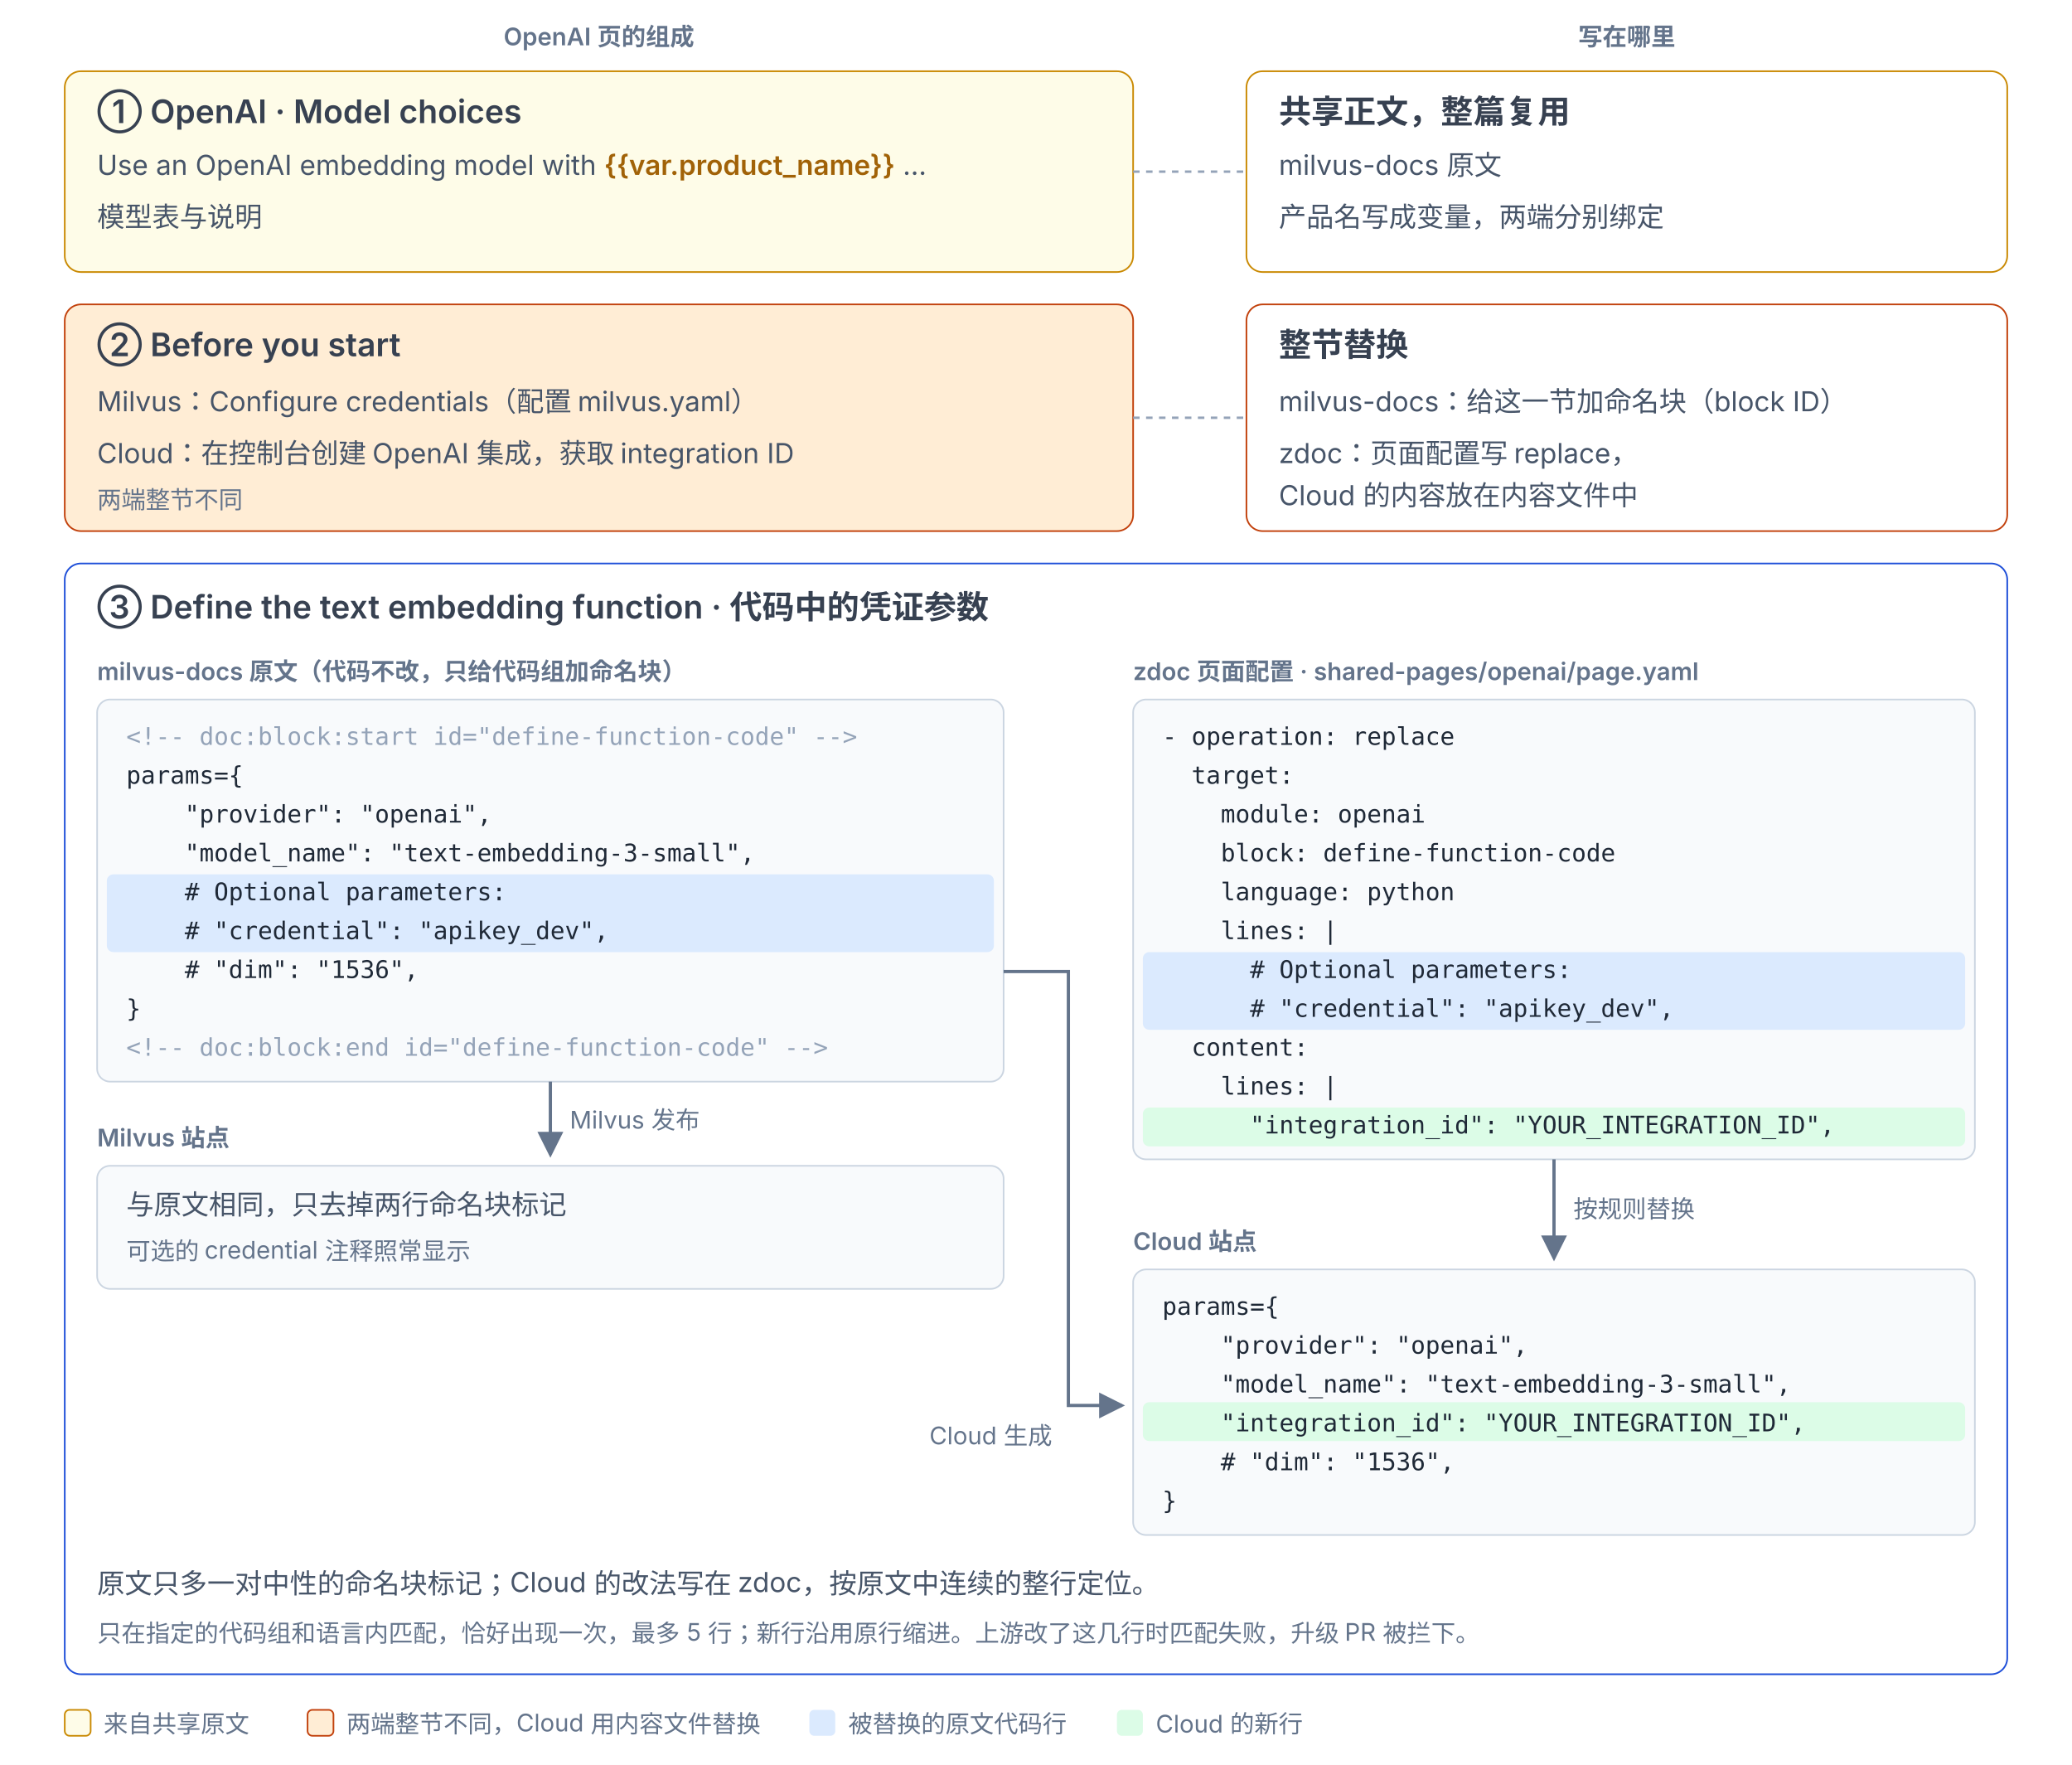
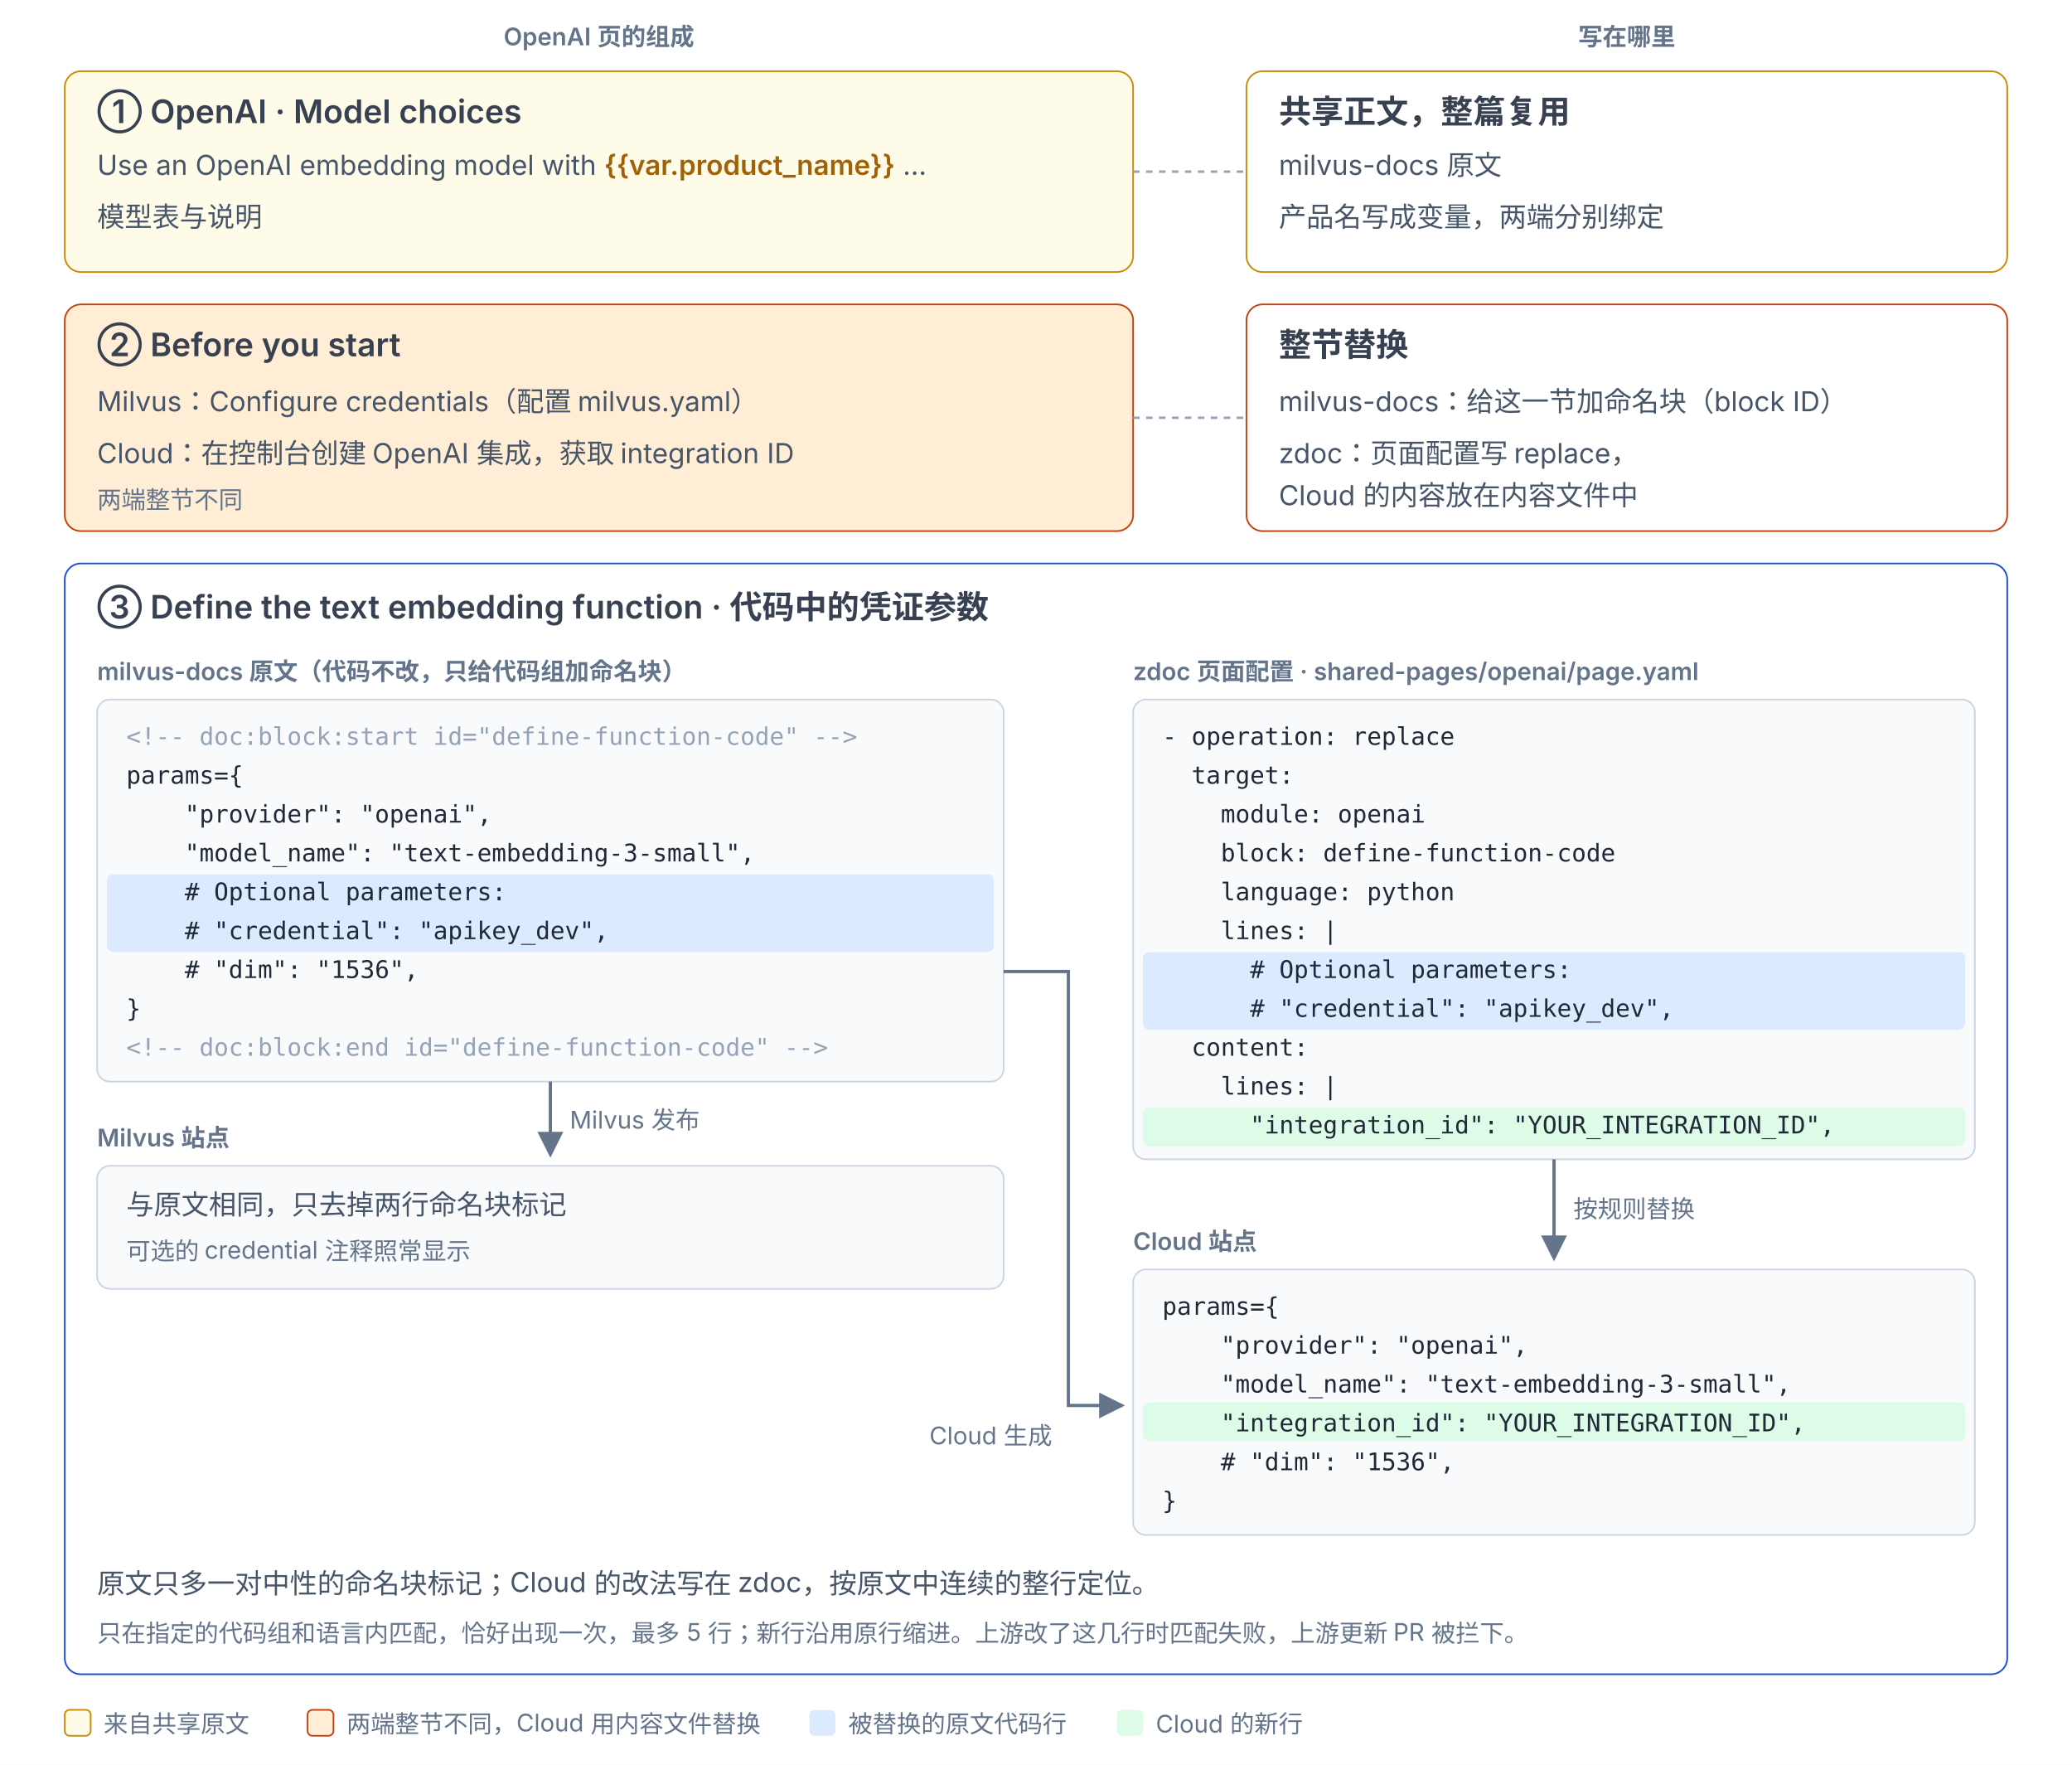
<svg xmlns="http://www.w3.org/2000/svg" xml:space="preserve" width="768" height="654" viewBox="0 0 1280 1090" role="img" aria-labelledby="title desc">
  <defs>
    <marker id="arrow" markerWidth="8" markerHeight="8" refX="7" refY="4" orient="auto">
      <path d="M0 0 L8 4 L0 8 Z" fill="#64748b" />
    </marker>
    <style>text{font-family:-apple-system,BlinkMacSystemFont,'PingFang SC','Microsoft YaHei',sans-serif;fill:#374151;}.h{font-size:20px;font-weight:600;}.t{font-size:17px;fill:#475569;}.s{font-size:15px;fill:#64748b;}.code{white-space:pre;font-family:'SF Mono',Menlo,Consolas,monospace;font-size:15px;fill:#1f2937;}.mk{white-space:pre;font-family:'SF Mono',Menlo,Consolas,monospace;font-size:15px;fill:#94a3b8;}.link{fill:none;stroke:#94a3b8;stroke-width:1.5;stroke-dasharray:4 4;}.edge{fill:none;stroke:#64748b;stroke-width:2;marker-end:url(#arrow);}</style>
  </defs>
  <rect width="1280" height="1090" fill="#ffffff" />
  <text x="370" y="28" class="s" style="text-anchor:middle;font-weight:600">OpenAI 页的组成</text>
  <text x="1005" y="28" class="s" style="text-anchor:middle;font-weight:600">写在哪里</text>
  <rect x="40" y="44" width="660" height="124" rx="10" fill="#fefce8" stroke="#ca8a04" />
  <text x="60" y="76" class="h">① OpenAI · Model choices</text>
  <text x="60" y="108" class="t">Use an OpenAI embedding model with <tspan font-weight="600" fill="#a16207">{{var.product_name}}</tspan> …</text>
  <text x="60" y="140" class="t">模型表与说明</text>
  <path class="link" d="M700 106 H770" />
  <rect x="770" y="44" width="470" height="124" rx="10" fill="#ffffff" stroke="#ca8a04" />
  <text x="790" y="76" class="h">共享正文，整篇复用</text>
  <text x="790" y="108" class="t">milvus-docs 原文</text>
  <text x="790" y="140" class="t">产品名写成变量，两端分别绑定</text>
  <rect x="40" y="188" width="660" height="140" rx="10" fill="#ffedd5" stroke="#c2410c" />
  <text x="60" y="220" class="h">② Before you start</text>
  <text x="60" y="254" class="t">Milvus：Configure credentials（配置 milvus.yaml）</text>
  <text x="60" y="286" class="t">Cloud：在控制台创建 OpenAI 集成，获取 integration ID</text>
  <text x="60" y="314" class="s">两端整节不同</text>
  <path class="link" d="M700 258 H770" />
  <rect x="770" y="188" width="470" height="140" rx="10" fill="#ffffff" stroke="#c2410c" />
  <text x="790" y="220" class="h">整节替换</text>
  <text x="790" y="254" class="t">milvus-docs：给这一节加命名块（block ID）</text>
  <text x="790" y="286" class="t">zdoc：页面配置写 replace，</text>
  <text x="790" y="312" class="t">Cloud 的内容放在内容文件中</text>
  <rect x="40" y="348" width="1200" height="686" rx="10" fill="#ffffff" stroke="#1d4ed8" />
  <text x="60" y="382" class="h">③ Define the text embedding function · 代码中的凭证参数</text>
  <text x="60" y="420" class="s" style="font-weight:600">milvus-docs 原文（代码不改，只给代码组加命名块）</text>
  <rect x="60" y="432" width="560" height="236" rx="8" fill="#f8fafc" stroke="#cbd5e1" />
  <rect x="66" y="540" width="548" height="48" rx="4" fill="#dbeafe" />
  <text x="78" y="460" class="mk">&lt;!-- doc:block:start id="define-function-code" --&gt;</text>
  <text x="78" y="484" class="code">params={</text>
  <text x="78" y="508" class="code">    "provider": "openai",</text>
  <text x="78" y="532" class="code">    "model_name": "text-embedding-3-small",</text>
  <text x="78" y="556" class="code">    # Optional parameters:</text>
  <text x="78" y="580" class="code">    # "credential": "apikey_dev",</text>
  <text x="78" y="604" class="code">    # "dim": "1536",</text>
  <text x="78" y="628" class="code">}</text>
  <text x="78" y="652" class="mk">&lt;!-- doc:block:end id="define-function-code" --&gt;</text>
  <path class="edge" d="M340 668 V713" />
  <text x="352" y="697" class="s">Milvus 发布</text>
  <text x="60" y="708" class="s" style="font-weight:600">Milvus 站点</text>
  <rect x="60" y="720" width="560" height="76" rx="8" fill="#f8fafc" stroke="#cbd5e1" />
  <text x="78" y="750" class="t">与原文相同，只去掉两行命名块标记</text>
  <text x="78" y="778" class="s">可选的 credential 注释照常显示</text>
  <text x="700" y="420" class="s" style="font-weight:600">zdoc 页面配置 · shared-pages/openai/page.yaml</text>
  <rect x="700" y="432" width="520" height="284" rx="8" fill="#f8fafc" stroke="#cbd5e1" />
  <rect x="706" y="588" width="508" height="48" rx="4" fill="#dbeafe" />
  <rect x="706" y="684" width="508" height="24" rx="4" fill="#dcfce7" />
  <text x="718" y="460" class="code">- operation: replace</text>
  <text x="718" y="484" class="code">  target:</text>
  <text x="718" y="508" class="code">    module: openai</text>
  <text x="718" y="532" class="code">    block: define-function-code</text>
  <text x="718" y="556" class="code">    language: python</text>
  <text x="718" y="580" class="code">    lines: |</text>
  <text x="718" y="604" class="code">      # Optional parameters:</text>
  <text x="718" y="628" class="code">      # "credential": "apikey_dev",</text>
  <text x="718" y="652" class="code">  content:</text>
  <text x="718" y="676" class="code">    lines: |</text>
  <text x="718" y="700" class="code">      "integration_id": "YOUR_INTEGRATION_ID",</text>
  <path class="edge" d="M960 716 V777" />
  <text x="972" y="752" class="s">按规则替换</text>
  <path class="edge" d="M620 600 H660 V868 H693" />
  <text x="650" y="892" class="s" style="text-anchor:end">Cloud 生成</text>
  <text x="700" y="772" class="s" style="font-weight:600">Cloud 站点</text>
  <rect x="700" y="784" width="520" height="164" rx="8" fill="#f8fafc" stroke="#cbd5e1" />
  <rect x="706" y="866" width="508" height="24" rx="4" fill="#dcfce7" />
  <text x="718" y="812" class="code">params={</text>
  <text x="718" y="836" class="code">    "provider": "openai",</text>
  <text x="718" y="860" class="code">    "model_name": "text-embedding-3-small",</text>
  <text x="718" y="884" class="code">    "integration_id": "YOUR_INTEGRATION_ID",</text>
  <text x="718" y="908" class="code">    # "dim": "1536",</text>
  <text x="718" y="932" class="code">}</text>
  <text x="60" y="984" class="t">原文只多一对中性的命名块标记；Cloud 的改法写在 zdoc，按原文中连续的整行定位。</text>
-   <text x="60" y="1014" class="s">只在指定的代码组和语言内匹配，恰好出现一次，最多 5 行；新行沿用原行缩进。上游改了这几行时匹配失败，升级 PR 被拦下。</text>
+   <text x="60" y="1014" class="s">只在指定的代码组和语言内匹配，恰好出现一次，最多 5 行；新行沿用原行缩进。上游改了这几行时匹配失败，上游更新 PR 被拦下。</text>
  <rect x="40" y="1056" width="16" height="16" rx="3" fill="#fefce8" stroke="#ca8a04" />
  <text x="64" y="1070" class="s">来自共享原文</text>
  <rect x="190" y="1056" width="16" height="16" rx="3" fill="#ffedd5" stroke="#c2410c" />
  <text x="214" y="1070" class="s">两端整节不同，Cloud 用内容文件替换</text>
  <rect x="500" y="1056" width="16" height="16" rx="3" fill="#dbeafe" />
  <text x="524" y="1070" class="s">被替换的原文代码行</text>
  <rect x="690" y="1056" width="16" height="16" rx="3" fill="#dcfce7" />
  <text x="714" y="1070" class="s">Cloud 的新行</text>
</svg>
